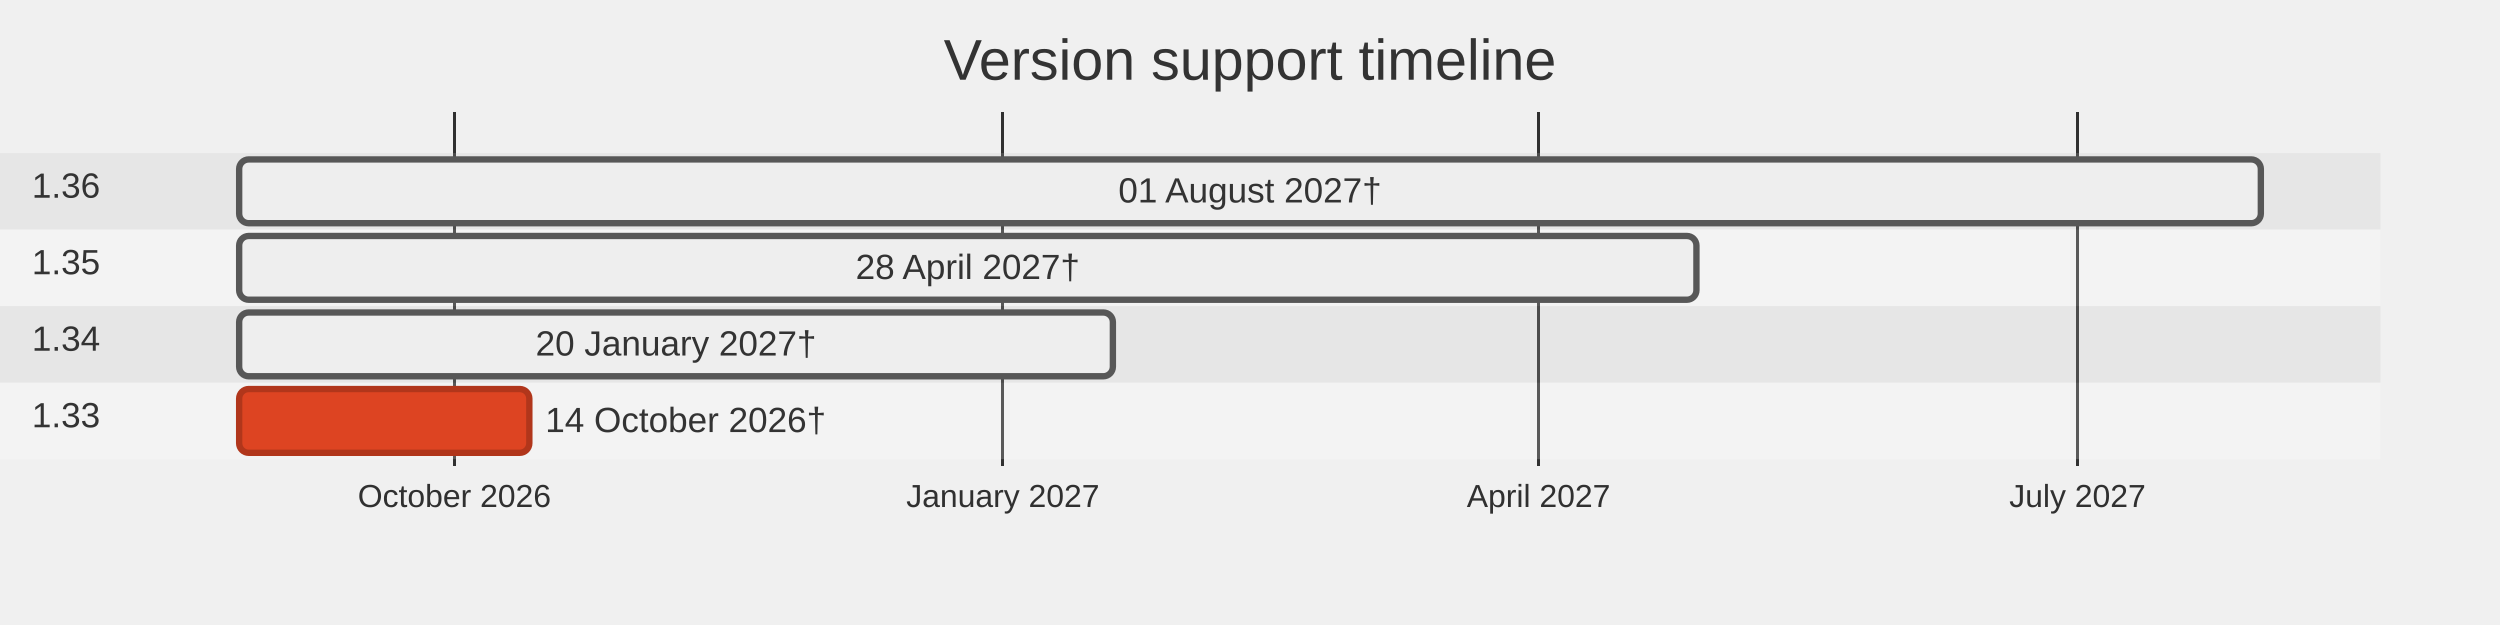
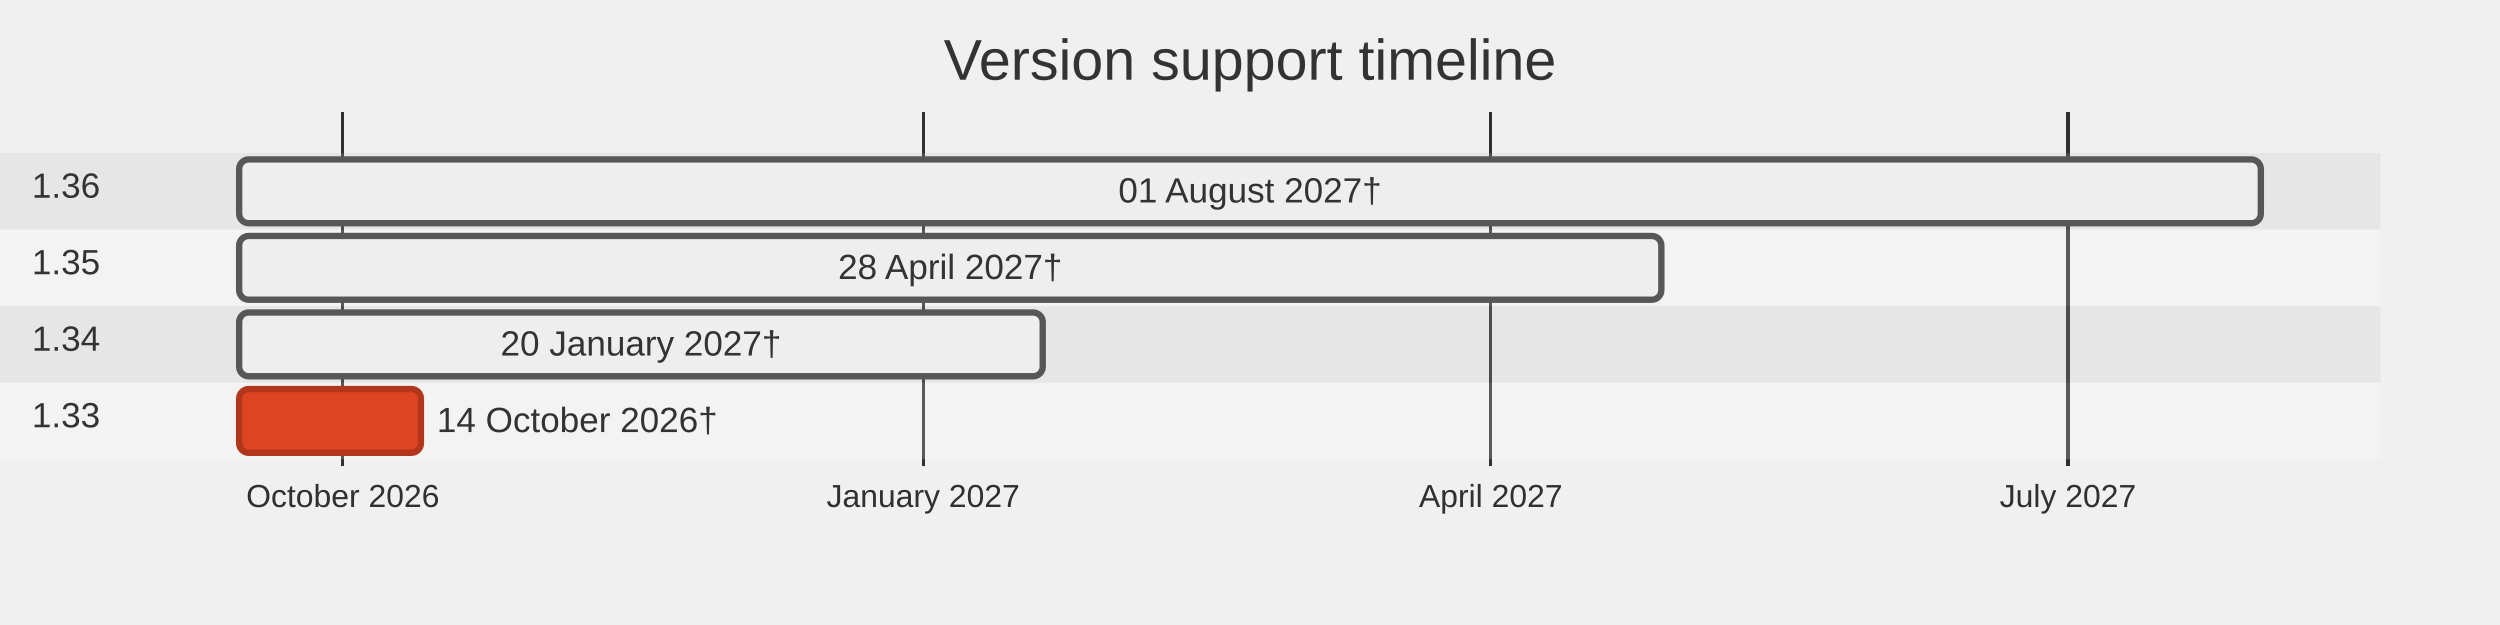
<svg xmlns="http://www.w3.org/2000/svg" id="my-svg" width="100%" viewBox="0 0 784 196" style="max-width: 784px; background-color: white;" role="graphics-document document" aria-roledescription="gantt">
  <style>#my-svg{font-family:"trebuchet ms",verdana,arial,sans-serif;font-size:16px;fill:#000000;}@keyframes edge-animation-frame{from{stroke-dashoffset:0;}}@keyframes dash{to{stroke-dashoffset:0;}}#my-svg .edge-animation-slow{stroke-dasharray:9,5!important;stroke-dashoffset:900;animation:dash 50s linear infinite;stroke-linecap:round;}#my-svg .edge-animation-fast{stroke-dasharray:9,5!important;stroke-dashoffset:900;animation:dash 20s linear infinite;stroke-linecap:round;}#my-svg .error-icon{fill:#552222;}#my-svg .error-text{fill:#552222;stroke:#552222;}#my-svg .edge-thickness-normal{stroke-width:1px;}#my-svg .edge-thickness-thick{stroke-width:3.5px;}#my-svg .edge-pattern-solid{stroke-dasharray:0;}#my-svg .edge-thickness-invisible{stroke-width:0;fill:none;}#my-svg .edge-pattern-dashed{stroke-dasharray:3;}#my-svg .edge-pattern-dotted{stroke-dasharray:2;}#my-svg .marker{fill:#666;stroke:#666;}#my-svg .marker.cross{stroke:#666;}#my-svg svg{font-family:"trebuchet ms",verdana,arial,sans-serif;font-size:16px;}#my-svg p{margin:0;}#my-svg .mermaid-main-font{font-family:"trebuchet ms",verdana,arial,sans-serif;}#my-svg .exclude-range{fill:#eeeeee;}#my-svg .section{stroke:none;opacity:0.2;}#my-svg .section0{fill:hsl(0, 0%, 73.922%);}#my-svg .section2{fill:hsl(0, 0%, 73.922%);}#my-svg .section1,#my-svg .section3{fill:white;opacity:0.2;}#my-svg .sectionTitle0{fill:#333;}#my-svg .sectionTitle1{fill:#333;}#my-svg .sectionTitle2{fill:#333;}#my-svg .sectionTitle3{fill:#333;}#my-svg .sectionTitle{text-anchor:start;font-family:"trebuchet ms",verdana,arial,sans-serif;}#my-svg .grid .tick{stroke:hsl(0, 0%, 90%);opacity:0.8;shape-rendering:crispEdges;}#my-svg .grid .tick text{font-family:"trebuchet ms",verdana,arial,sans-serif;fill:#000000;}#my-svg .grid path{stroke-width:0;}#my-svg .today{fill:none;stroke:#d42;stroke-width:2px;}#my-svg .task{stroke-width:2;}#my-svg .taskText{text-anchor:middle;font-family:"trebuchet ms",verdana,arial,sans-serif;}#my-svg .taskTextOutsideRight{fill:#333;text-anchor:start;font-family:"trebuchet ms",verdana,arial,sans-serif;}#my-svg .taskTextOutsideLeft{fill:#333;text-anchor:end;}#my-svg .task.clickable{cursor:pointer;}#my-svg .taskText.clickable{cursor:pointer;fill:#003163!important;font-weight:bold;}#my-svg .taskTextOutsideLeft.clickable{cursor:pointer;fill:#003163!important;font-weight:bold;}#my-svg .taskTextOutsideRight.clickable{cursor:pointer;fill:#003163!important;font-weight:bold;}#my-svg .taskText0,#my-svg .taskText1,#my-svg .taskText2,#my-svg .taskText3{fill:white;}#my-svg .task0,#my-svg .task1,#my-svg .task2,#my-svg .task3{fill:#707070;stroke:hsl(0, 0%, 33.922%);}#my-svg .taskTextOutside0,#my-svg .taskTextOutside2{fill:#333;}#my-svg .taskTextOutside1,#my-svg .taskTextOutside3{fill:#333;}#my-svg .active0,#my-svg .active1,#my-svg .active2,#my-svg .active3{fill:#eee;stroke:hsl(0, 0%, 33.922%);}#my-svg .activeText0,#my-svg .activeText1,#my-svg .activeText2,#my-svg .activeText3{fill:#333!important;}#my-svg .done0,#my-svg .done1,#my-svg .done2,#my-svg .done3{stroke:#666;fill:#bbb;stroke-width:2;}#my-svg .doneText0,#my-svg .doneText1,#my-svg .doneText2,#my-svg .doneText3{fill:#333!important;}#my-svg .doneText0.taskTextOutsideLeft,#my-svg .doneText0.taskTextOutsideRight,#my-svg .doneText1.taskTextOutsideLeft,#my-svg .doneText1.taskTextOutsideRight,#my-svg .doneText2.taskTextOutsideLeft,#my-svg .doneText2.taskTextOutsideRight,#my-svg .doneText3.taskTextOutsideLeft,#my-svg .doneText3.taskTextOutsideRight{fill:#333!important;}#my-svg .crit0,#my-svg .crit1,#my-svg .crit2,#my-svg .crit3{stroke:hsl(10.909, 73.333%, 40%);fill:#d42;stroke-width:2;}#my-svg .activeCrit0,#my-svg .activeCrit1,#my-svg .activeCrit2,#my-svg .activeCrit3{stroke:hsl(10.909, 73.333%, 40%);fill:#eee;stroke-width:2;}#my-svg .doneCrit0,#my-svg .doneCrit1,#my-svg .doneCrit2,#my-svg .doneCrit3{stroke:hsl(10.909, 73.333%, 40%);fill:#bbb;stroke-width:2;cursor:pointer;shape-rendering:crispEdges;}#my-svg .milestone{transform:rotate(45deg) scale(0.8,0.8);}#my-svg .milestoneText{font-style:italic;}#my-svg .doneCritText0,#my-svg .doneCritText1,#my-svg .doneCritText2,#my-svg .doneCritText3{fill:#333!important;}#my-svg .doneCritText0.taskTextOutsideLeft,#my-svg .doneCritText0.taskTextOutsideRight,#my-svg .doneCritText1.taskTextOutsideLeft,#my-svg .doneCritText1.taskTextOutsideRight,#my-svg .doneCritText2.taskTextOutsideLeft,#my-svg .doneCritText2.taskTextOutsideRight,#my-svg .doneCritText3.taskTextOutsideLeft,#my-svg .doneCritText3.taskTextOutsideRight{fill:#333!important;}#my-svg .vert{stroke:#d42;}#my-svg .vertText{font-size:15px;text-anchor:middle;fill:#d42!important;}#my-svg .activeCritText0,#my-svg .activeCritText1,#my-svg .activeCritText2,#my-svg .activeCritText3{fill:#333!important;}#my-svg .titleText{text-anchor:middle;font-size:18px;fill:#333;font-family:"trebuchet ms",verdana,arial,sans-serif;}#my-svg .node .neo-node{stroke:#999;}#my-svg [data-look="neo"].node rect,#my-svg [data-look="neo"].cluster rect,#my-svg [data-look="neo"].node polygon{stroke:url(#my-svg-gradient);filter:drop-shadow( 1px 2px 2px rgba(185,185,185,1));}#my-svg [data-look="neo"].swimlane.cluster rect{filter:none;}#my-svg [data-look="neo"].node path{stroke:url(#my-svg-gradient);stroke-width:1px;}#my-svg [data-look="neo"].node .outer-path{filter:drop-shadow( 1px 2px 2px rgba(185,185,185,1));}#my-svg [data-look="neo"].node .neo-line path{stroke:#999;filter:none;}#my-svg [data-look="neo"].node circle{stroke:url(#my-svg-gradient);filter:drop-shadow( 1px 2px 2px rgba(185,185,185,1));}#my-svg [data-look="neo"].node circle .state-start{fill:#000000;}#my-svg [data-look="neo"].icon-shape .icon{fill:url(#my-svg-gradient);filter:drop-shadow( 1px 2px 2px rgba(185,185,185,1));}#my-svg [data-look="neo"].icon-shape .icon-neo path{stroke:url(#my-svg-gradient);filter:drop-shadow( 1px 2px 2px rgba(185,185,185,1));}#my-svg :root{--mermaid-font-family:"trebuchet ms",verdana,arial,sans-serif;}</style>
  <g />
  <g class="grid" transform="translate(75, 146)" fill="none" font-size="10" font-family="sans-serif" text-anchor="middle">
    <path class="domain" stroke="currentColor" d="M0.5,-111V0.5H634.5V-111" />
-     <g class="tick" opacity="1" transform="translate(67.5,0)">
+     <g class="tick" opacity="1" transform="translate(32.5,0)">
      <line stroke="currentColor" y2="-111" />
      <text fill="#000" y="3" dy="1em" stroke="none" font-size="10" style="text-anchor: middle;"> October 2026</text>
    </g>
-     <g class="tick" opacity="1" transform="translate(239.5,0)">
+     <g class="tick" opacity="1" transform="translate(214.5,0)">
      <line stroke="currentColor" y2="-111" />
      <text fill="#000" y="3" dy="1em" stroke="none" font-size="10" style="text-anchor: middle;"> January 2027</text>
    </g>
-     <g class="tick" opacity="1" transform="translate(407.5,0)">
+     <g class="tick" opacity="1" transform="translate(392.5,0)">
      <line stroke="currentColor" y2="-111" />
      <text fill="#000" y="3" dy="1em" stroke="none" font-size="10" style="text-anchor: middle;"> April 2027</text>
    </g>
-     <g class="tick" opacity="1" transform="translate(576.5,0)">
+     <g class="tick" opacity="1" transform="translate(573.5,0)">
      <line stroke="currentColor" y2="-111" />
      <text fill="#000" y="3" dy="1em" stroke="none" font-size="10" style="text-anchor: middle;"> July 2027</text>
    </g>
  </g>
  <g>
    <rect x="0" y="48" width="746.5" height="24" class="section section0" />
    <rect x="0" y="72" width="746.5" height="24" class="section section1" />
    <rect x="0" y="96" width="746.5" height="24" class="section section2" />
    <rect x="0" y="120" width="746.5" height="24" class="section section3" />
  </g>
  <g>
    <rect id="my-svg-task1" rx="3" ry="3" x="75" y="50" width="634" height="20" transform-origin="392px 60px" class="task active0" />
-     <rect id="my-svg-task2" rx="3" ry="3" x="75" y="74" width="457" height="20" transform-origin="303.5px 84px" class="task active1" />
-     <rect id="my-svg-task3" rx="3" ry="3" x="75" y="98" width="274" height="20" transform-origin="212px 108px" class="task active2" />
-     <rect id="my-svg-task4" rx="3" ry="3" x="75" y="122" width="91" height="20" transform-origin="120.5px 132px" class="task crit3" />
+     <rect id="my-svg-task2" rx="3" ry="3" x="75" y="74" width="446" height="20" transform-origin="298px 84px" class="task active1" />
+     <rect id="my-svg-task3" rx="3" ry="3" x="75" y="98" width="252" height="20" transform-origin="201px 108px" class="task active2" />
+     <rect id="my-svg-task4" rx="3" ry="3" x="75" y="122" width="57" height="20" transform-origin="103.5px 132px" class="task crit3" />
    <text id="my-svg-task1-text" font-size="11" x="392" y="63.5" class="taskText taskText0 activeText0 width-93.47900390625">01 August 2027†     </text>
-     <text id="my-svg-task2-text" font-size="11" x="303.5" y="87.5" class="taskText taskText1 activeText1 width-80.12646484375">28 April 2027†      </text>
-     <text id="my-svg-task3-text" font-size="11" x="212" y="111.5" class="taskText taskText2 activeText2 width-96.685546875">20 January 2027†    </text>
-     <text id="my-svg-task4-text" font-size="11" x="171" y="135.5" class="taskTextOutsideRight taskTextOutside3  critText3 width-99.005859375">14 October 2026†    </text>
+     <text id="my-svg-task2-text" font-size="11" x="298" y="87.5" class="taskText taskText1 activeText1 width-80.12646484375">28 April 2027†      </text>
+     <text id="my-svg-task3-text" font-size="11" x="201" y="111.5" class="taskText taskText2 activeText2 width-96.685546875">20 January 2027†    </text>
+     <text id="my-svg-task4-text" font-size="11" x="137" y="135.5" class="taskTextOutsideRight taskTextOutside3  critText3 width-99.005859375">14 October 2026†    </text>
  </g>
  <g>
    <text dy="0em" x="10" y="62" font-size="11" class="sectionTitle sectionTitle0">
      <tspan alignment-baseline="central" x="10">1.36</tspan>
    </text>
    <text dy="0em" x="10" y="86" font-size="11" class="sectionTitle sectionTitle1">
      <tspan alignment-baseline="central" x="10">1.35</tspan>
    </text>
    <text dy="0em" x="10" y="110" font-size="11" class="sectionTitle sectionTitle2">
      <tspan alignment-baseline="central" x="10">1.34</tspan>
    </text>
    <text dy="0em" x="10" y="134" font-size="11" class="sectionTitle sectionTitle3">
      <tspan alignment-baseline="central" x="10">1.33</tspan>
    </text>
  </g>
  <text x="392" y="25" class="titleText">Version support timeline</text>
</svg>
